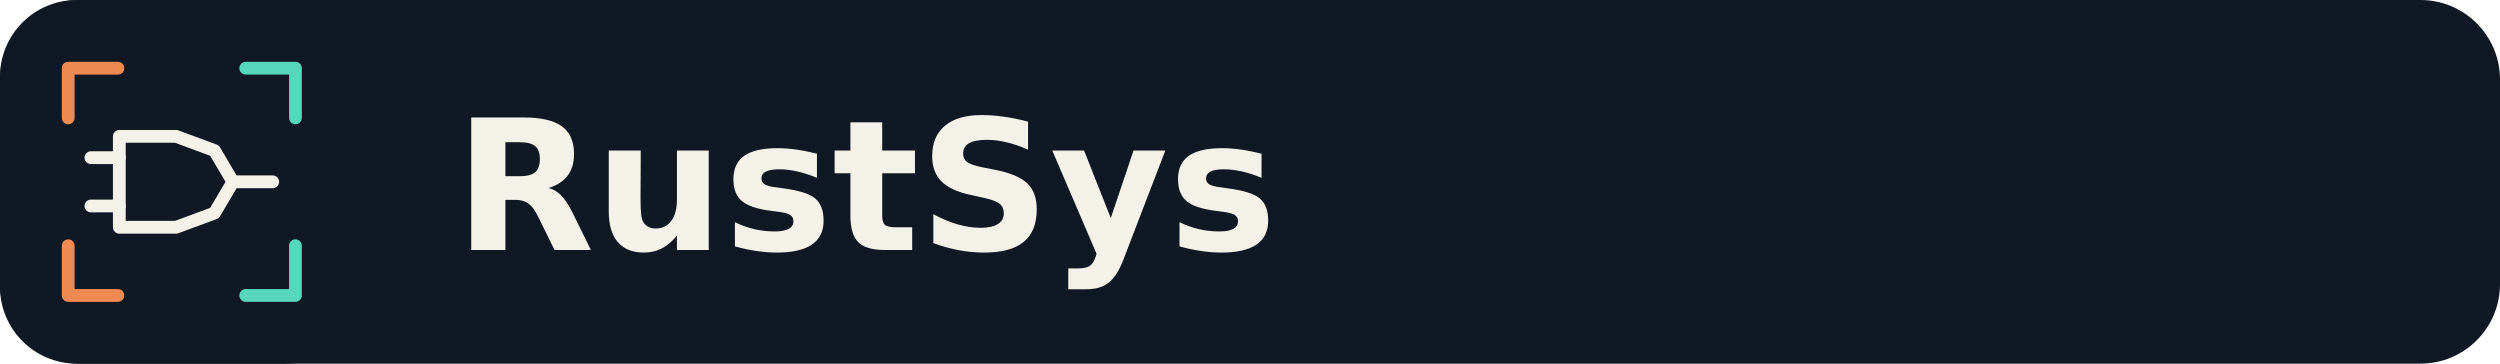
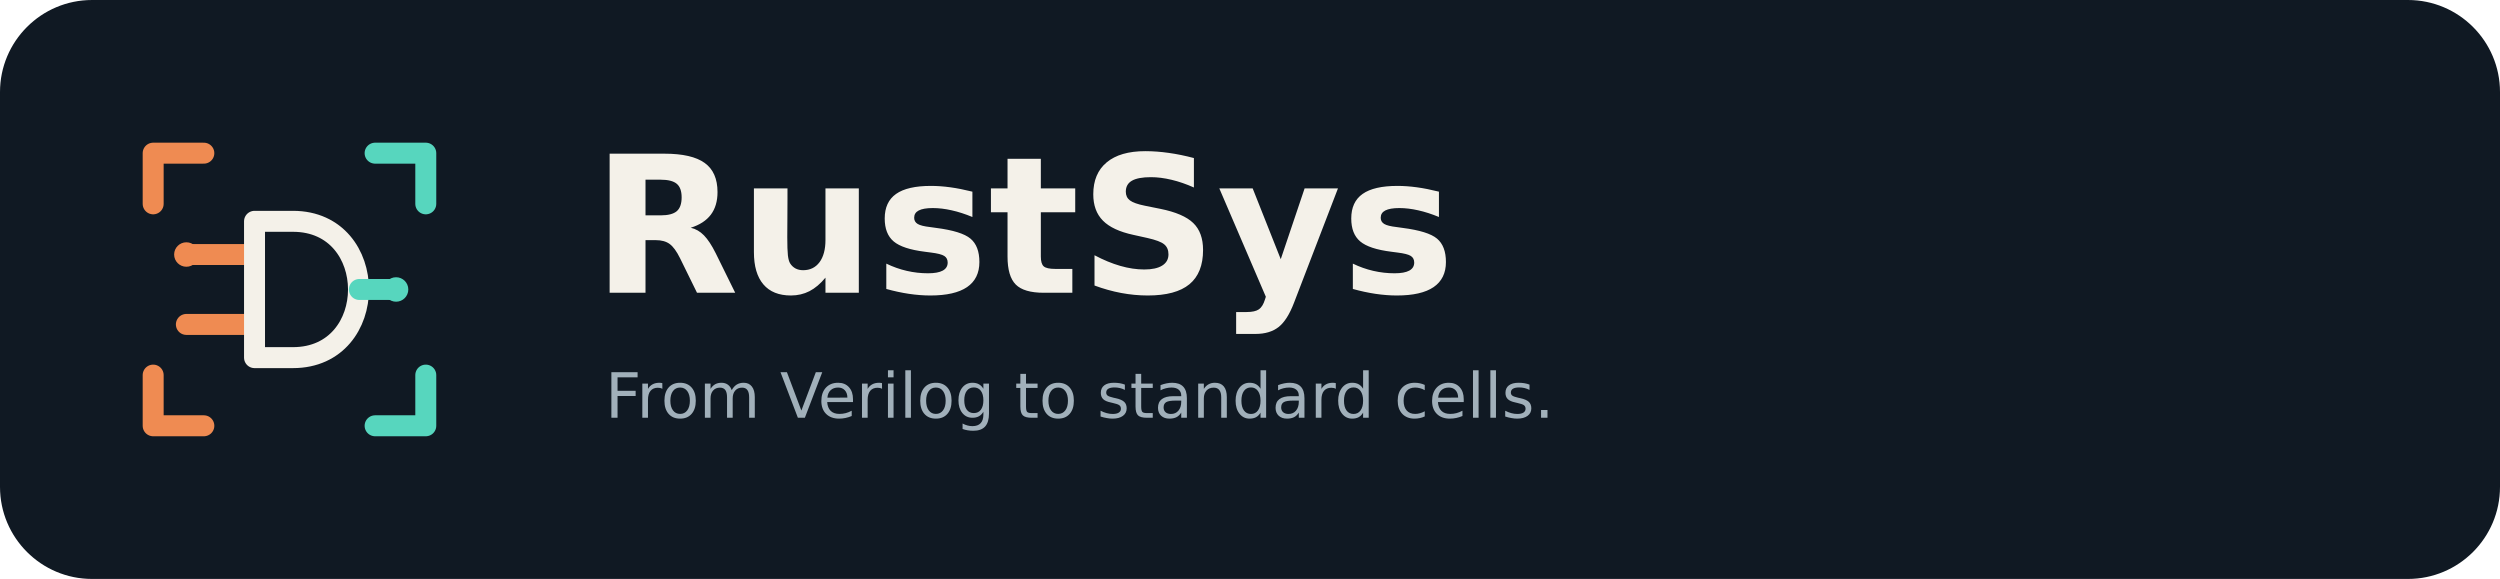
- <svg xmlns="http://www.w3.org/2000/svg" width="440" height="64" viewBox="0 0 440 64" role="img" aria-labelledby="title desc">
-   <rect width="440" height="64" rx="14" fill="#101923" />
-   <g transform="scale(.25)">
+ <svg xmlns="http://www.w3.org/2000/svg" width="760" height="176" viewBox="0 0 760 176" role="img" aria-labelledby="title desc">
+   <rect width="760" height="176" rx="28" fill="#101923" />
+   <g transform="translate(20 20) scale(.53125)">
    <rect width="256" height="256" rx="54" fill="#101923" />
-     <g fill="none" stroke-width="9" stroke-linecap="round" stroke-linejoin="round">
-       <path d="M83 48H48V83M48 173V208H83" stroke="#EF8B52" />
-       <path d="M173 48H208V83M208 173V208H173" stroke="#57D6BE" />
-       <g stroke="#F4F1E9">
-         <polyline points="84,96 124,96 151,106 164,128 151,150 124,160 84,160 84,96" />
-         <polyline points="64,111 84,111" />
-         <polyline points="64,145 84,145" />
-         <polyline points="164,128 192,128" />
-       </g>
+     <g fill="none" stroke-width="12" stroke-linecap="round" stroke-linejoin="round">
+       <path d="M79 50H50V79M50 177V206H79" stroke="#EF8B52" />
+       <path d="M177 50H206V79M206 177V206H177" stroke="#57D6BE" />
+       <path d="M69 108H106M69 148H106" stroke="#EF8B52" />
+       <path d="M108 89H130C180 89 180 167 130 167H108Z" stroke="#F4F1E9" />
+       <path d="M168 128H189" stroke="#57D6BE" />
    </g>
+     <circle cx="69" cy="108" r="7" fill="#EF8B52" />
+     <circle cx="189" cy="128" r="7" fill="#57D6BE" />
  </g>
-   <text x="80" y="44" font-family="DejaVu Sans,sans-serif" font-size="32" font-weight="700" fill="#F4F1E9">RustSys</text>
+   <text x="180" y="89" fill="#F4F1E9" font-family="DejaVu Sans,sans-serif" xml:space="preserve" font-size="58" font-weight="700">RustSys</text>
+   <text x="184" y="127" fill="#A1B0BA" font-family="DejaVu Sans,sans-serif" xml:space="preserve" font-size="19" font-weight="400">From Verilog to standard cells.</text>
</svg>
